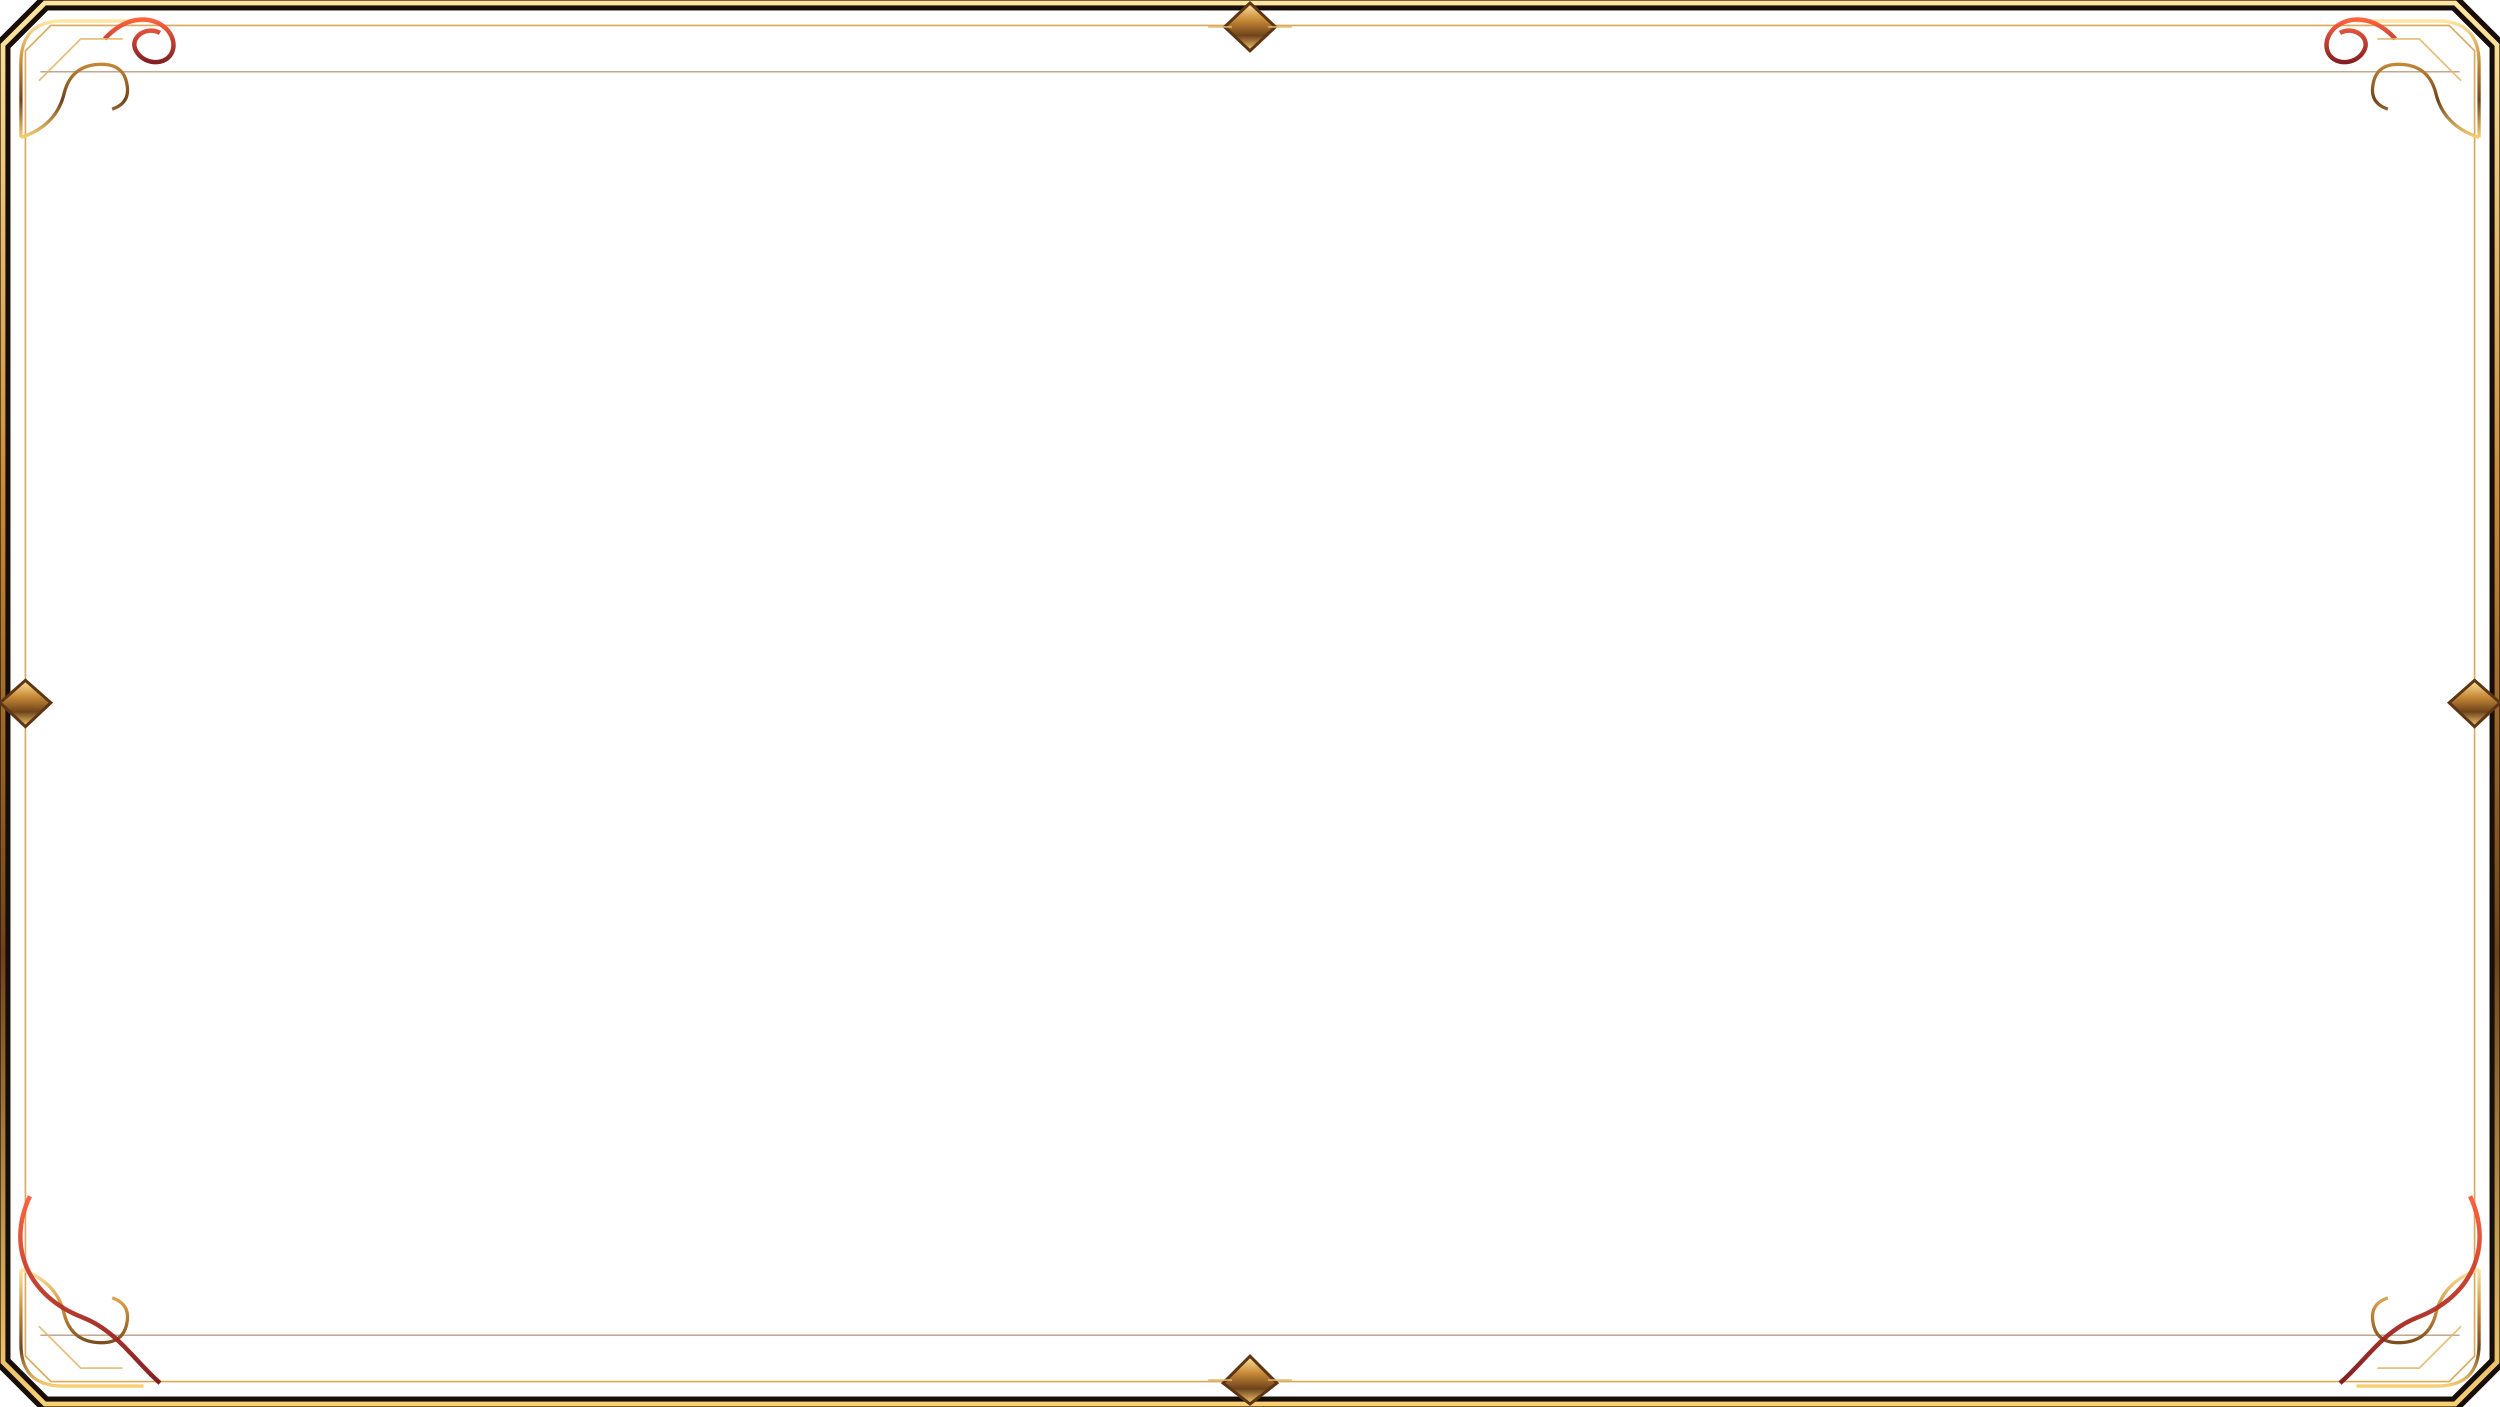
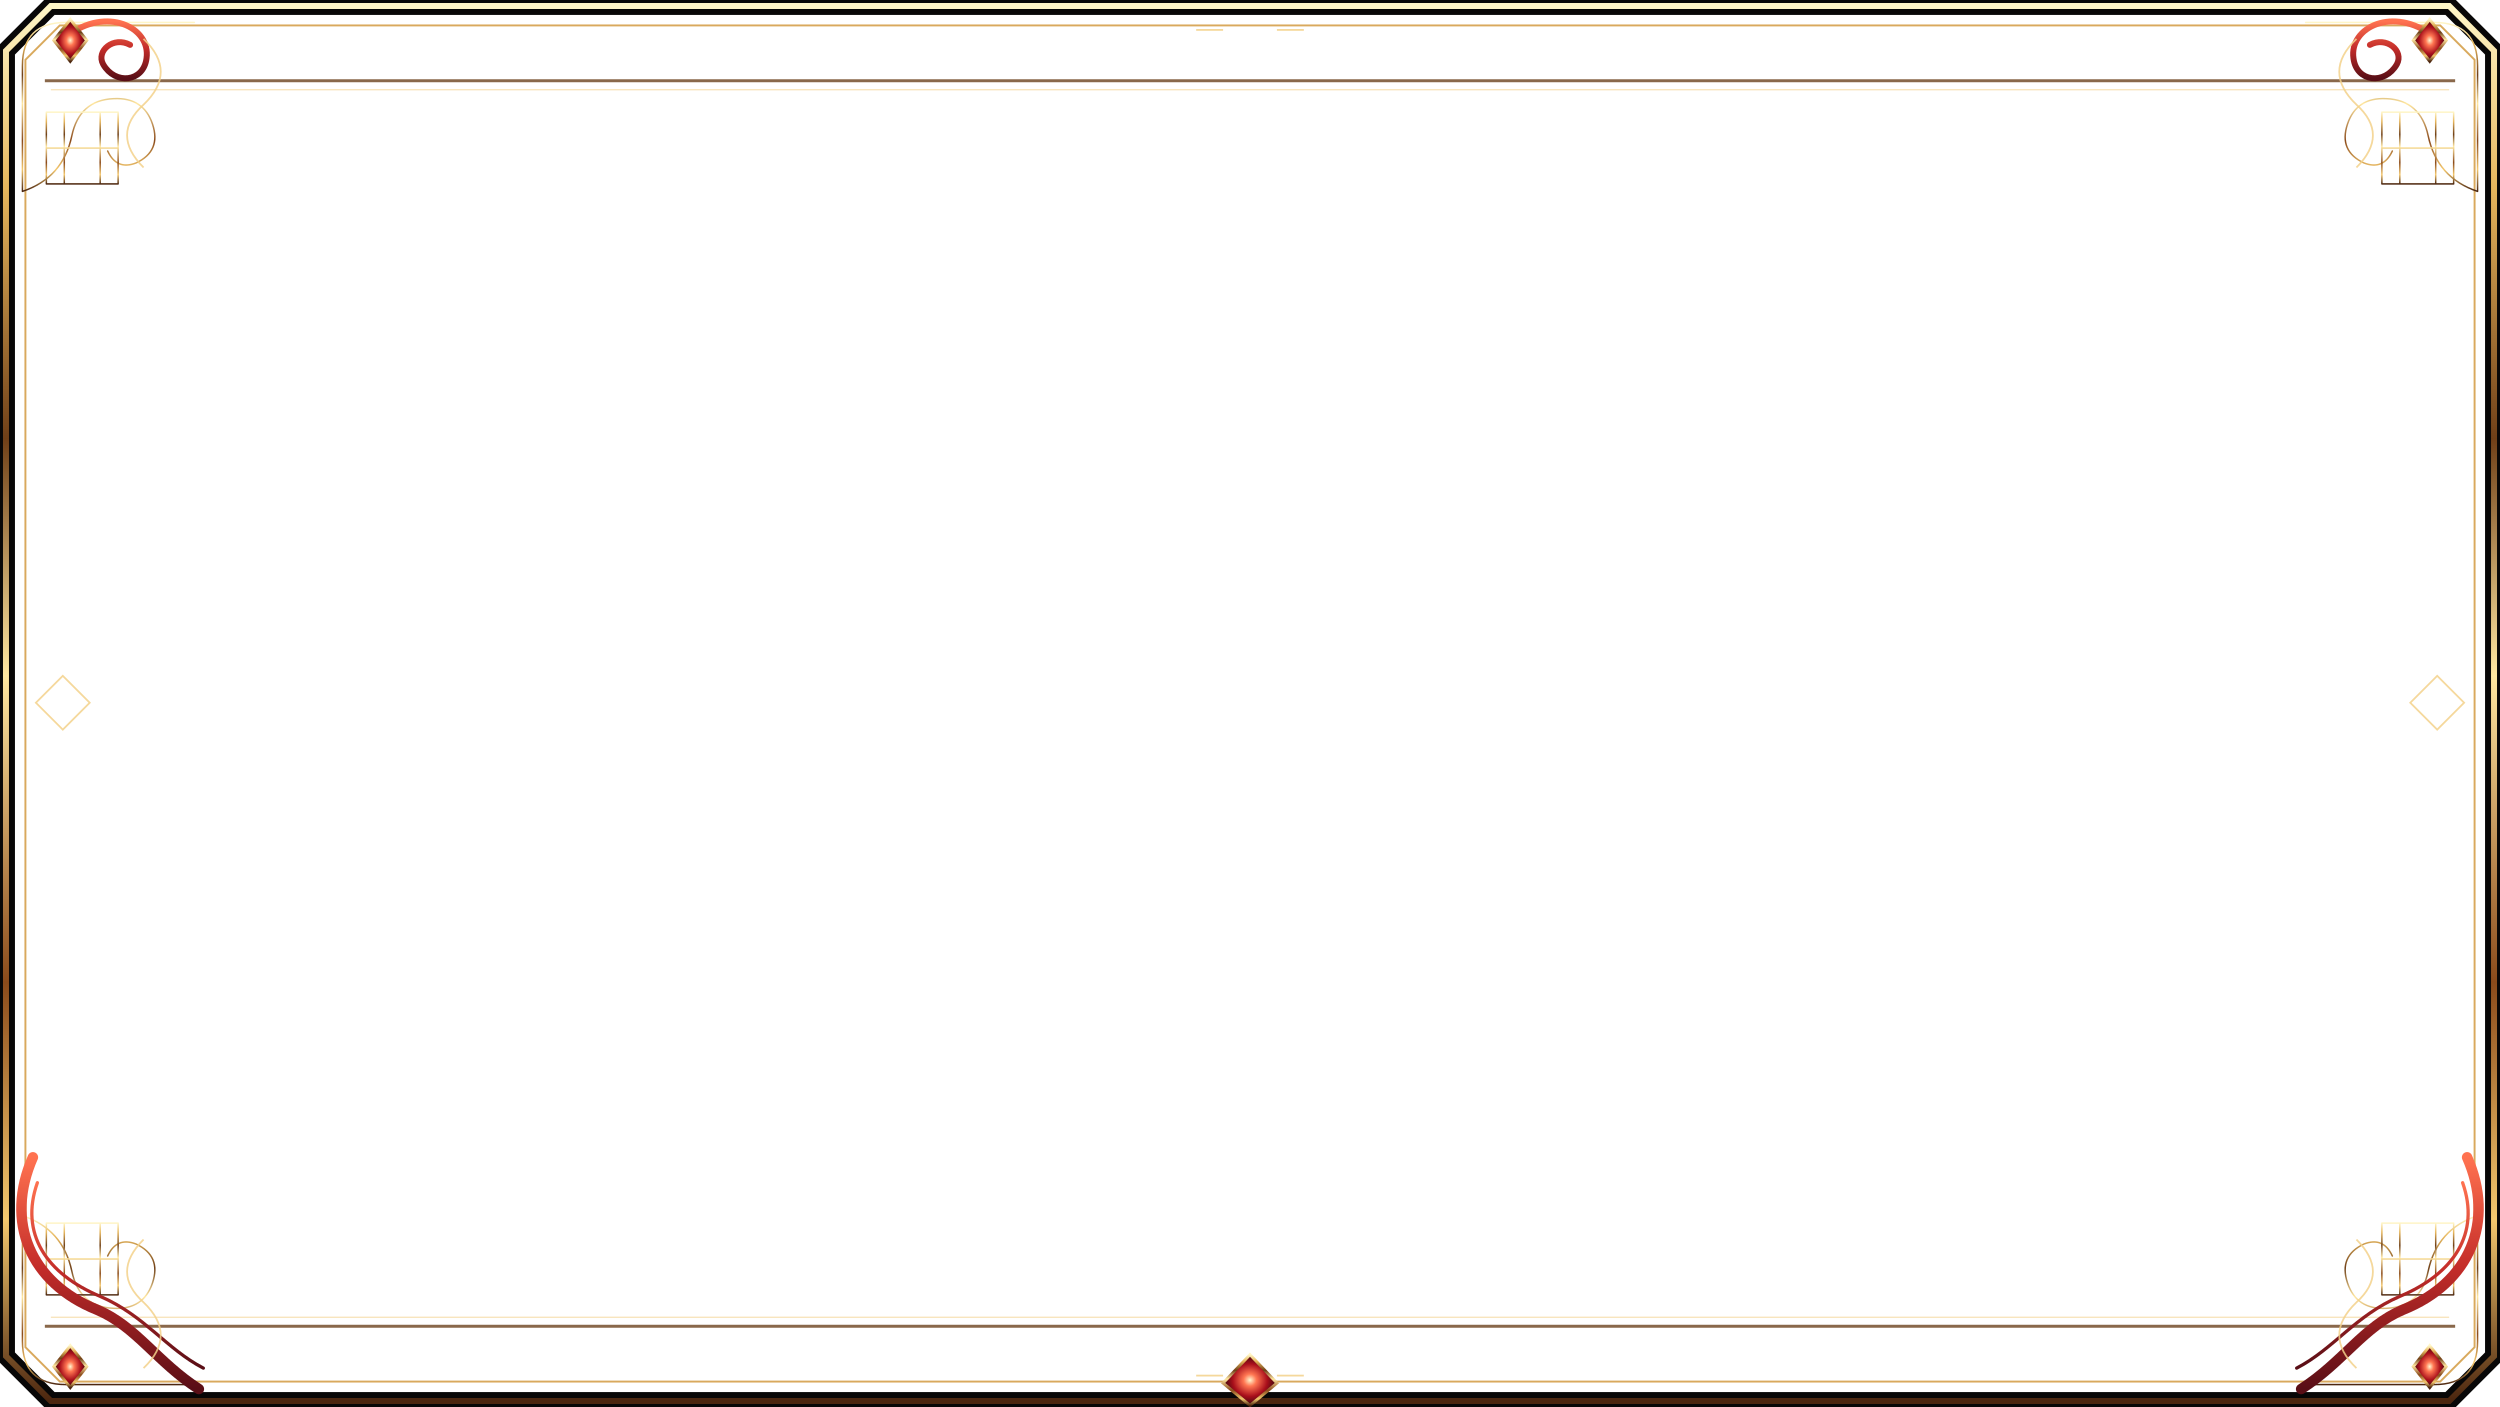
<svg xmlns="http://www.w3.org/2000/svg" viewBox="0 0 1672 941">
  <defs>
-     <linearGradient id="g" x2="0" y2="1">
-       <stop stop-color="#ffe5a0" />
-       <stop offset=".35" stop-color="#c88b38" />
-       <stop offset=".68" stop-color="#6f431b" />
-       <stop offset="1" stop-color="#f8cf72" />
+     <linearGradient id="gold" x2="0" y2="1">
+       <stop stop-color="#fff6c7" />
+       <stop offset=".13" stop-color="#e6b65d" />
+       <stop offset=".31" stop-color="#704018" />
+       <stop offset=".48" stop-color="#ffe7a1" />
+       <stop offset=".7" stop-color="#8b4b1b" />
+       <stop offset=".87" stop-color="#f4c86e" />
+       <stop offset="1" stop-color="#4c260f" />
    </linearGradient>
-     <linearGradient id="r" x2="0" y2="1">
-       <stop stop-color="#ff5b37" />
-       <stop offset="1" stop-color="#7d1518" />
+     <linearGradient id="red" x2="0" y2="1">
+       <stop stop-color="#ff7250" />
+       <stop offset=".48" stop-color="#c32c29" />
+       <stop offset="1" stop-color="#590e16" />
    </linearGradient>
+     <radialGradient id="gem">
+       <stop stop-color="#fff5ce" />
+       <stop offset=".24" stop-color="#ff7652" />
+       <stop offset=".64" stop-color="#a90f1b" />
+       <stop offset="1" stop-color="#35070d" />
+     </radialGradient>
  </defs>
-   <path d="M2 30 L30 2 H1642 L1670 30 V911 L1642 939 H30 L2 911 Z" fill="none" stroke="#170e09" stroke-width="10" />
-   <path d="M2 30 L30 2 H1642 L1670 30 V911 L1642 939 H30 L2 911 Z" fill="none" stroke="url(#g)" stroke-width="3.2" />
-   <path d="M17 34 L34 17 H1638 L1655 34 V907 L1638 924 H34 L17 907 Z" fill="none" stroke="#d5a04b" stroke-width="1.1" opacity=".9" />
-   <path d="M27 48 H1645 M27 893 H1645" stroke="#8c5d2d" stroke-width="1" opacity=".55" />
-   <g fill="none" stroke="url(#g)" stroke-width="2.2">
-     <path d="M14 92 V42 Q14 14 42 14 H96 M14 92 Q38 84 43 62 Q48 43 68 43 Q83 43 85 57 Q87 69 75 73" />
-     <path d="M1658 92 V42 Q1658 14 1630 14 H1576 M1658 92 Q1634 84 1629 62 Q1624 43 1604 43 Q1589 43 1587 57 Q1585 69 1597 73" />
-     <path d="M14 849 V899 Q14 927 42 927 H96 M14 849 Q38 857 43 879 Q48 898 68 898 Q83 898 85 884 Q87 872 75 868" />
-     <path d="M1658 849 V899 Q1658 927 1630 927 H1576 M1658 849 Q1634 857 1629 879 Q1624 898 1604 898 Q1589 898 1587 884 Q1585 872 1597 868" />
+   <path d="M4 34L34 4H1638L1668 34V907L1638 937H34L4 907Z" fill="none" stroke="#080707" stroke-width="12" />
+   <path d="M4 34L34 4H1638L1668 34V907L1638 937H34L4 907Z" fill="none" stroke="url(#gold)" stroke-width="4" />
+   <path d="M17 40L40 17H1632L1655 40V901L1632 924H40L17 901Z" fill="none" stroke="#d5a04b" stroke-width="1.3" opacity=".9" />
+   <path d="M30 54H1642M30 887H1642" stroke="#6c421e" stroke-width="2" opacity=".8" />
+   <path d="M34 60H1638M34 881H1638" stroke="#f0c978" stroke-width=".9" opacity=".5" />
+   <g fill="none" stroke="url(#gold)" stroke-linecap="round" stroke-linejoin="round">
+     <path d="M15 128V44Q15 15 44 15H130M15 128Q42 119 48 91Q53 67 76 66Q96 65 102 83Q108 101 91 109Q78 114 72 101" />
+     <path d="M1657 128V44Q1657 15 1628 15H1542M1657 128Q1630 119 1624 91Q1619 67 1596 66Q1576 65 1570 83Q1564 101 1581 109Q1594 114 1600 101" />
+     <path d="M15 813V897Q15 926 44 926H130M15 813Q42 822 48 850Q53 874 76 875Q96 876 102 858Q108 840 91 832Q78 827 72 840" />
+     <path d="M1657 813V897Q1657 926 1628 926H1542M1657 813Q1630 822 1624 850Q1619 874 1596 875Q1576 876 1570 858Q1564 840 1581 832Q1594 827 1600 840" />
+     <path d="M31 75H79V123H31ZM43 75V123M67 75V123M31 99H79M1593 75H1641V123H1593ZM1605 75V123M1629 75V123M1593 99H1641" />
+     <path d="M31 818H79V866H31ZM43 818V866M67 818V866M31 842H79M1593 818H1641V866H1593ZM1605 818V866M1629 818V866M1593 842H1641" />
  </g>
-   <g fill="none" stroke="url(#r)" stroke-width="3" opacity=".95">
-     <path d="M70 26 C92 2 117 16 116 31 C115 44 97 45 91 34 C86 25 98 17 107 22" />
-     <path d="M1602 26 C1580 2 1555 16 1556 31 C1557 44 1575 45 1581 34 C1586 25 1574 17 1565 22" />
-     <path d="M20 800 C4 834 19 867 55 881 C78 890 89 909 107 925 M1652 800 C1668 834 1653 867 1617 881 C1594 890 1583 909 1565 925" />
+   <g fill="none" stroke="url(#red)" stroke-linecap="round">
+     <path d="M45 24C71 4 101 18 98 39C96 55 77 57 69 43C64 34 76 24 87 30" stroke-width="4" />
+     <path d="M1627 24C1601 4 1571 18 1574 39C1576 55 1595 57 1603 43C1608 34 1596 24 1585 30" stroke-width="4" />
+     <path d="M22 774C3 817 20 858 65 876C91 887 105 911 133 929M1650 774C1669 817 1652 858 1607 876C1581 887 1567 911 1539 929" stroke-width="7" />
+     <path d="M25 791C13 825 31 852 67 867C97 880 111 902 136 915M1647 791C1659 825 1641 852 1605 867C1575 880 1561 902 1536 915" stroke-width="2.2" />
  </g>
-   <g fill="url(#g)" stroke="#5d3515" stroke-width="2">
-     <path d="M836 2 L853 18 L836 34 L819 18 Z" />
-     <path d="M836 907 L854 925 L836 939 L818 925 Z" />
-     <path d="M0 470 L17 455 L34 470 L17 486 Z" />
-     <path d="M1638 470 L1655 455 L1672 470 L1655 486 Z" />
+   <g fill="url(#gem)" stroke="url(#gold)" stroke-width="2">
+     <path d="M47 13L58 27L47 41L36 27Z" />
+     <path d="M1625 13L1636 27L1625 41L1614 27Z" />
+     <path d="M47 900L58 914L47 928L36 914Z" />
+     <path d="M1625 900L1636 914L1625 928L1614 914Z" />
+     <path d="M836 906L854 925L836 940L818 925Z" />
  </g>
-   <g fill="none" stroke="#e2b568" stroke-width="1.2" opacity=".85">
-     <path d="M26 54 L54 26 L82 26 M1646 54 L1618 26 L1590 26 M26 887 L54 915 L82 915 M1646 887 L1618 915 L1590 915" />
-     <path d="M824 18 H808 M848 18 H864 M824 923 H808 M848 923 H864" />
+   <g fill="none" stroke="#f3d18a" stroke-width="1.2" opacity=".85">
+     <path d="M96 26Q119 48 96 70Q74 90 96 112M1576 26Q1553 48 1576 70Q1598 90 1576 112" />
+     <path d="M96 915Q119 893 96 871Q74 851 96 829M1576 915Q1553 893 1576 871Q1598 851 1576 829" />
+     <path d="M24 470L42 452L60 470L42 488ZM1648 470L1630 452L1612 470L1630 488Z" />
+     <path d="M818 20H800M854 20H872M818 920H800M854 920H872" />
  </g>
</svg>
